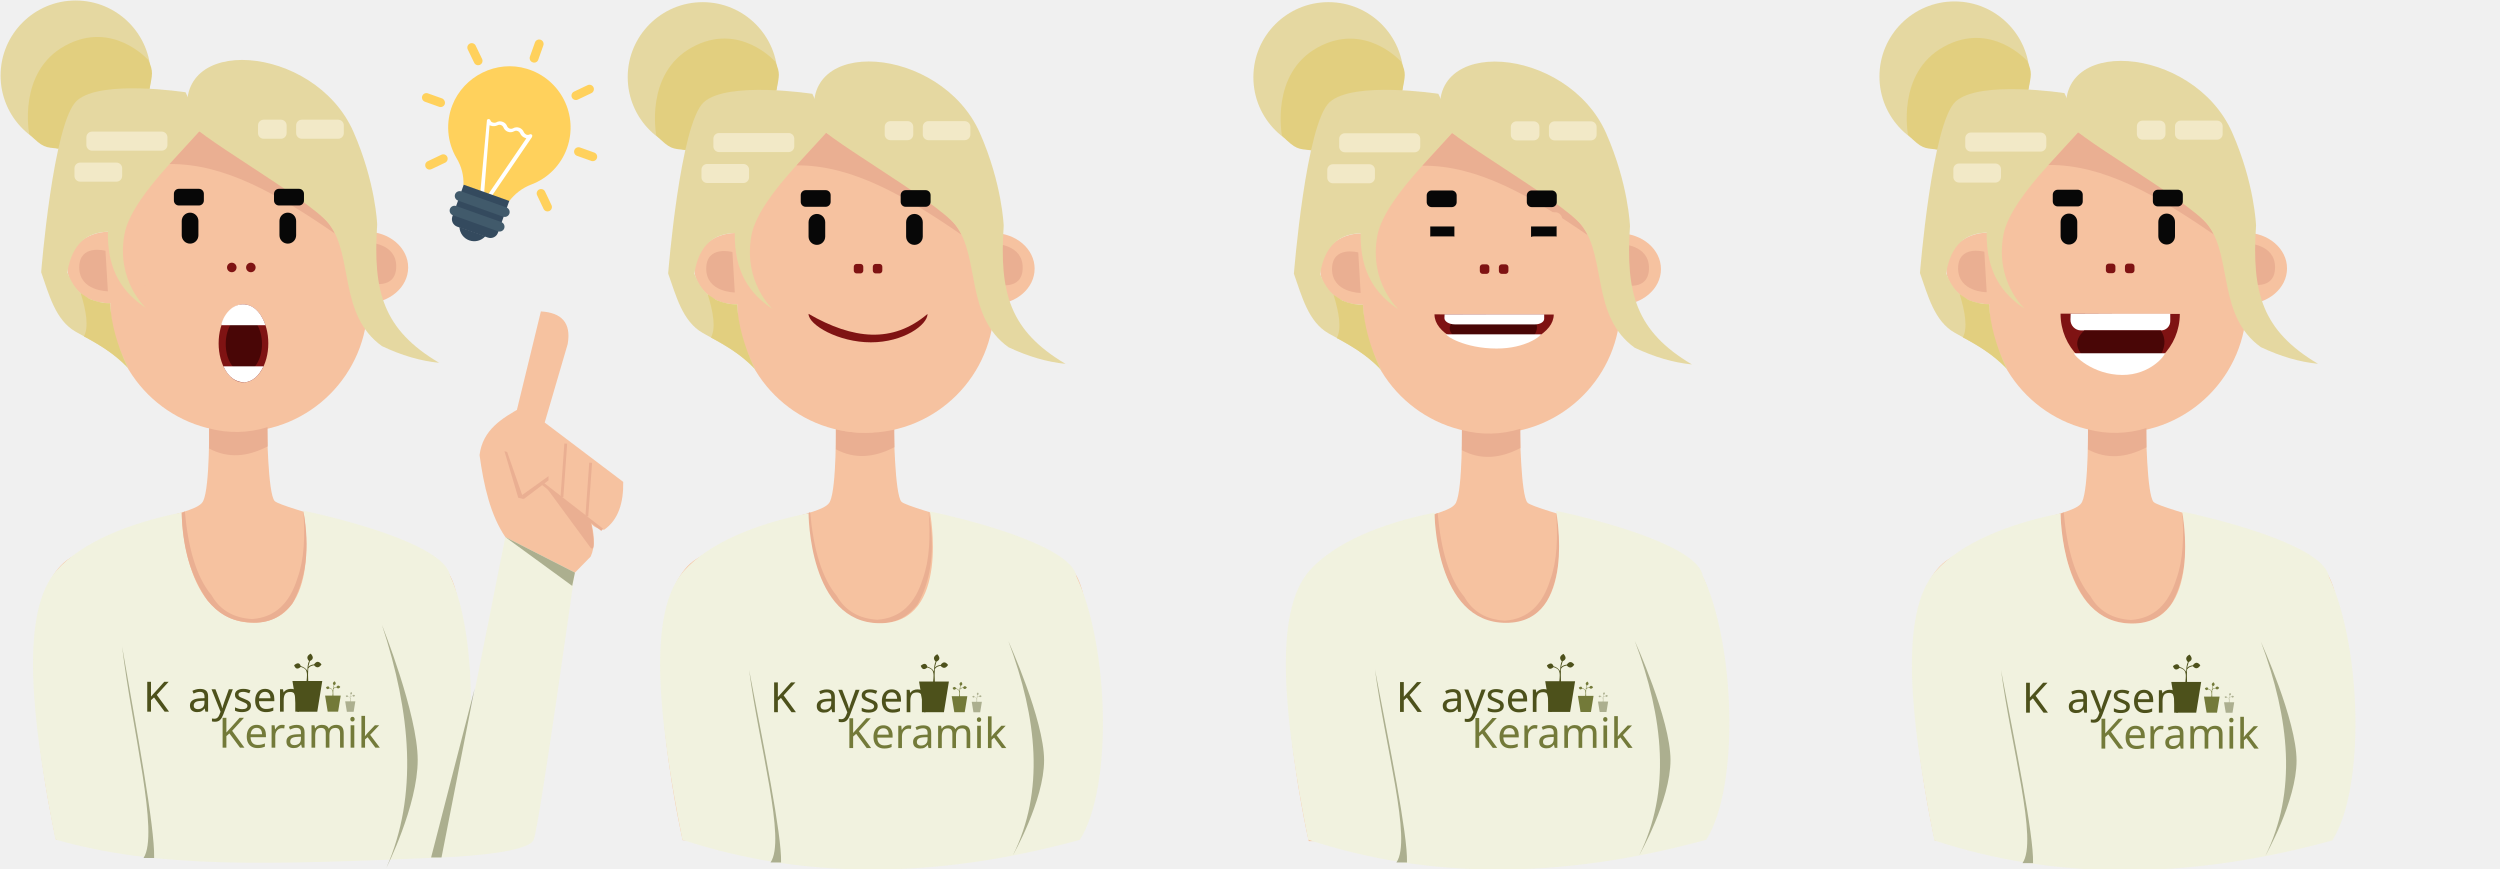
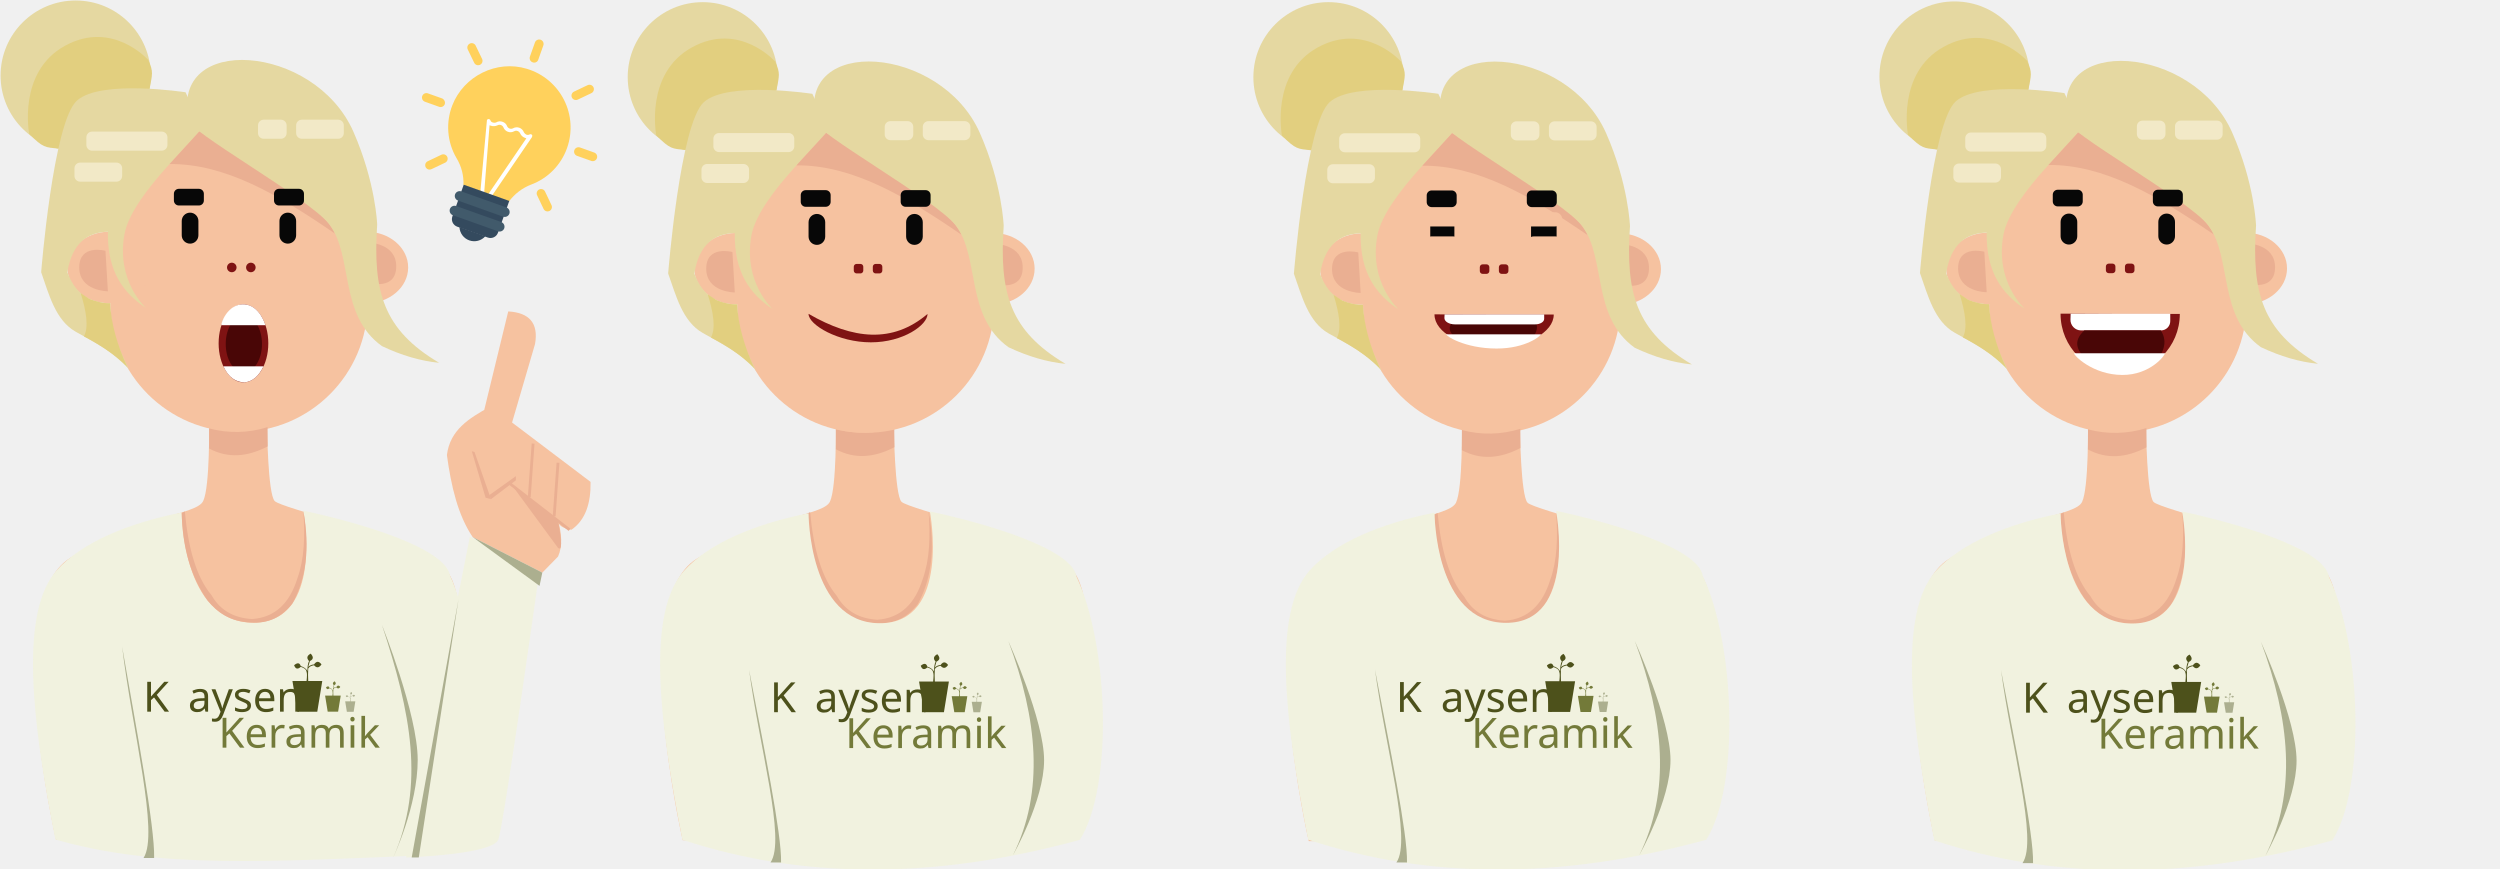
<svg xmlns="http://www.w3.org/2000/svg" id="Layer_1" data-name="Layer 1" width="1761" height="612" viewBox="0 0 1761 612">
  <defs>
    <style>
      .cls-1 {
        fill: #f1f2df;
      }

      .cls-2 {
        fill: #f6c2a0;
      }

      .cls-3 {
        fill: #eaaf92;
      }

      .cls-4 {
        fill: #070707;
      }

      .cls-5 {
        fill: #7f1313;
      }

      .cls-6 {
        fill: #e5d8a1;
      }

      .cls-7 {
        fill: #e2cf7f;
      }

      .cls-8 {
        fill: #f2e9c7;
      }

      .cls-9 {
        fill: #acaf8f;
      }

      .cls-10, .cls-12 {
        font-size: 29.42px;
      }

      .cls-10, .cls-13, .cls-15 {
        fill: #4d511b;
      }

      .cls-10, .cls-12, .cls-15, .cls-17 {
        font-family: Sail-Regular, Sail;
      }

      .cls-11 {
        letter-spacing: -0.01em;
      }

      .cls-12, .cls-14, .cls-17 {
        fill: #737a39;
      }

      .cls-15, .cls-17 {
        font-size: 29.47px;
      }

      .cls-16 {
        letter-spacing: -0.01em;
      }

      .cls-18 {
        fill: #490606;
      }

      .cls-19 {
        fill: #fff;
      }

      .cls-20 {
        fill: none;
        stroke: #eaaf92;
        stroke-miterlimit: 10;
        stroke-width: 2px;
      }

      .cls-21 {
        fill: #ffd15c;
      }

      .cls-22 {
        fill: #344a5e;
      }

      .cls-23 {
        fill: #415a6b;
      }
    </style>
  </defs>
-   <path class="cls-1" d="M356,378,311,604s61-1.94,65-12.61,29-189.14,29-189.14" />
+   <path class="cls-1" d="M331,378,286,604s61-1.94,65-12.61,29-189.14,29-189.14" />
  <g>
    <path class="cls-2" d="M588.76,298s.68,45.33-4.17,55.4-45.31,10.08-94,40.3-9.7,198.12-9.7,198.12H752.39s31.8-171.26,0-193.09S639.81,358.47,635,353.43s-5.34-52.13-5.34-52.13Z" />
    <path class="cls-3" d="M588.79,302.27a73.75,73.75,0,0,0,41.14-.89L630,315c-14.28,7.44-28.05,8.54-41.19,1.48Z" />
    <path class="cls-3" d="M570.68,360.76l-2.2,1.07c.46,23.49,6,44.23,18.07,61.47,7,8.45,15.88,15.11,30.82,15.73,12.2.8,21.76-4,29.08-13.45,9.55-17.26,12.55-38.78,7.66-65.43,1.35,17.75.77,34.23-4.2,47.85-5.33,17.06-15.38,27.4-31.9,28.54-12.65-.76-22.41-6-28.54-16.79C578.89,407.14,573,386.83,570.68,360.76Z" />
    <g>
      <rect class="cls-2" x="519.26" y="80.3" width="181.03" height="224.61" rx="90.52" />
      <ellipse class="cls-2" cx="699.46" cy="189.25" rx="29.33" ry="25.14" />
      <ellipse class="cls-2" cx="518.42" cy="189.25" rx="29.33" ry="25.14" />
      <rect class="cls-4" x="564.04" y="133.94" width="21.07" height="11.73" rx="3.5" />
      <rect class="cls-5" x="601.4" y="185.9" width="6.7" height="6.7" rx="2" />
      <rect class="cls-5" x="614.81" y="185.9" width="6.7" height="6.7" rx="2" />
      <path class="cls-5" d="M569.55,221.08v.06c0,7.68,20.93,20,43.91,20s39.9-12.3,39.9-20C628.79,242,601,239.21,569.55,221.08Z" />
      <circle class="cls-6" cx="494.96" cy="54.32" r="52.8" />
      <path class="cls-7" d="M546.08,43.42s-25.14-28.5-58.67-10.06-25.14,62-25.14,62c9.93,9.89,11.13,9.27,20.47,10.31l64.2-42.11C548.84,53.42,549.82,51.74,546.08,43.42Z" />
      <path class="cls-6" d="M583.54,90.14c3.15,3.09-48.72,45.88-54.22,75.65-6.1,33,15.08,52,15.08,52-15.87-10.5-27.32-25.72-26.81-53.64-14.07.4-25.12,7.63-28.5,28.49,4.81,13.09,13.61,21.75,30.17,21.8-1.57,11.83,4,28.19,13.41,46.93-6.39-10.25-26.56-20.57-37.64-26.82-14.34-8.08-18.87-26.49-24.38-41.91,0,0,8.38-105.6,25.14-120.68s76.44-5.87,76.44-5.87" />
      <path class="cls-3" d="M582,93.57l-21,22.92c39-.38,76.43,21.5,116.33,48.92C669.52,148.5,636.17,124.1,582,93.57Z" />
      <path class="cls-7" d="M504.68,211.42c5.15,2,10.08,3.24,14.58,3,.65,14.33,5,29.41,12.1,45.06-9.85-10-20.33-16.39-30.55-21.73,3.48-6.58,1.7-17.56-2.26-30.37Z" />
      <rect class="cls-4" x="569.55" y="150.7" width="11.73" height="21.79" rx="5.87" />
      <rect class="cls-4" x="638.27" y="150.7" width="11.73" height="21.79" rx="5.87" />
      <path class="cls-3" d="M515.91,177.52s-18.44-5-18.44,11.73S517.59,206,517.59,206Z" />
      <path class="cls-3" d="M701.86,200.21s18.4,5.17,18.53-11.59-20-16.91-20-16.91Z" />
      <path class="cls-6" d="M574.58,85.33c-3.7,6.38,85.39,55.76,98.89,73.75,16.87,22.47,6.36,63.59,36.88,85.49q20.73,9.8,40.23,11.73c-39.33-23.28-46.73-50-43.58-97.22,0,0-1-29.58-16.76-65.37C662.77,31.52,560.89,24.75,574.58,85.33Z" />
      <rect class="cls-4" x="634.44" y="133.94" width="21.07" height="11.73" rx="3.5" />
      <rect class="cls-8" x="502.5" y="93.71" width="56.99" height="13.41" rx="4" />
      <rect class="cls-8" x="494.12" y="115.5" width="33.52" height="13.41" rx="4" />
      <rect class="cls-8" x="650.01" y="85.33" width="33.52" height="13.41" rx="4" />
      <rect class="cls-8" x="623.19" y="85.33" width="20.11" height="13.41" rx="4" />
      <g>
        <path class="cls-1" d="M569.55,361.53s0,77.48,50.28,77.48S655,360.23,655,360.23C695.85,369,755,386.56,758.22,406c22.91,48.7,25.95,148.34,2.42,185.56-104.36,28.69-197.1,27.21-279.93,0-17.43-87.29-24.63-160.48,1-189.38C499.56,382.34,532.48,368.89,569.55,361.53Z" />
        <path class="cls-9" d="M713.46,602.53s22-38.56,22-67-25.14-83.81-25.14-83.81C730.73,506.27,735.89,557.48,713.46,602.53Z" />
        <g>
          <text class="cls-10" transform="translate(542.43 501.66)">
            <tspan class="cls-11">K</tspan>
            <tspan x="31.53" y="0">aysen</tspan>
          </text>
          <text class="cls-12" transform="translate(595.44 526.96)">Keramik</text>
          <path class="cls-13" d="M647.39,480.06h9.92c.38-3.34.4-5.5,0-6.42-.28-1.8-1.84-2.85-4.09-3.5-2.07,1.84-3.66,1.63-4.67-1.17,2.22-1.85,3.87-1.94,4.67.59,2,.68,3.76,1.67,4.67,3.5.06-2.82.29-5.39,1.17-7-2.12-2.32-1.19-3.94,1.17-5.25,1.77,2,2.35,3.84-.59,5.25l-1.16,4.09a6.75,6.75,0,0,1,4.08-1.75c1.92-2.7,3.63-2.14,5.26,0-1.57,2.34-3.3,2.85-5.26.58-1.64.34-3.21.8-4.08,2.34a73,73,0,0,0,0,8.75h9.92l-3.5,21.6h-14Z" />
          <path class="cls-14" d="M670.38,490.39h5.19a8.53,8.53,0,0,0,0-3.36c-.14-.94-1-1.49-2.13-1.83-1.09,1-1.92.85-2.45-.61,1.16-1,2-1,2.45.3a3.93,3.93,0,0,1,2.44,1.83,8.72,8.72,0,0,1,.61-3.66c-1.11-1.21-.63-2.07.61-2.75.93,1,1.23,2-.31,2.75l-.61,2.14a3.54,3.54,0,0,1,2.14-.92c1-1.41,1.9-1.12,2.75,0-.82,1.23-1.72,1.5-2.75.31a2.85,2.85,0,0,0-2.14,1.22,41.16,41.16,0,0,0,0,4.58h5.2l-1.84,11.3h-7.33Z" />
          <path class="cls-9" d="M684.49,494.35h3.37a5.45,5.45,0,0,0,0-2.18c-.09-.62-.62-1-1.39-1.19-.7.62-1.24.55-1.58-.4.75-.63,1.31-.66,1.58.2a2.5,2.5,0,0,1,1.59,1.19,5.64,5.64,0,0,1,.4-2.38c-.72-.79-.41-1.35.4-1.79.6.68.8,1.31-.2,1.79l-.4,1.39a2.3,2.3,0,0,1,1.39-.6c.65-.92,1.23-.73,1.79,0-.54.8-1.12,1-1.79.2a1.88,1.88,0,0,0-1.39.79,26.93,26.93,0,0,0,0,3h3.37l-1.19,7.34h-4.76Z" />
        </g>
        <path class="cls-9" d="M527.64,471.75c10.21,53.67,23.08,115.72,22.54,135.77h-7.45C553.86,591.93,534.58,525.16,527.64,471.75Z" />
      </g>
    </g>
  </g>
  <rect class="cls-2" x="77.64" y="79.27" width="181.33" height="224.98" rx="90.66" />
  <ellipse class="cls-2" cx="258.13" cy="188.4" rx="29.38" ry="25.18" />
  <ellipse class="cls-2" cx="76.8" cy="188.4" rx="29.38" ry="25.18" />
  <rect class="cls-4" x="122.49" y="133" width="21.11" height="11.75" rx="3.5" />
  <rect class="cls-5" x="159.91" y="185.04" width="6.72" height="6.72" rx="3.36" />
  <rect class="cls-5" x="173.34" y="185.04" width="6.72" height="6.72" rx="3.36" />
  <circle class="cls-6" cx="53.3" cy="53.24" r="52.89" />
  <path class="cls-7" d="M104.51,42.33S79.32,13.79,45.74,32.26,20.56,94.38,20.56,94.38c9.94,9.91,11.14,9.28,20.5,10.32l64.3-42.17C107.27,52.35,108.25,50.66,104.51,42.33Z" />
  <path class="cls-6" d="M142,89.13c3.15,3.09-48.8,46-54.31,75.77-6.12,33.06,15.11,52,15.11,52C86.92,206.43,75.46,191.19,76,163.22c-14.08.4-25.15,7.64-28.54,28.54,4.82,13.1,13.63,21.78,30.22,21.83-1.58,11.85,4,28.24,13.43,47-6.4-10.27-26.6-20.6-37.7-26.87C39,225.64,34.47,207.2,29,191.76c0,0,8.4-105.78,25.19-120.89S130.7,65,130.7,65" />
  <path class="cls-3" d="M140.44,92.56l-21,23c39.05-.38,76.55,21.53,116.52,49C228.15,147.58,194.75,123.14,140.44,92.56Z" />
  <path class="cls-7" d="M63,210.6c5.15,2,10.1,3.26,14.6,3,.65,14.35,5,29.46,12.12,45.14-9.87-10-20.36-16.42-30.6-21.77,3.48-6.59,1.7-17.59-2.26-30.42Z" />
  <rect class="cls-4" x="128.01" y="149.79" width="11.75" height="21.83" rx="5.88" />
  <rect class="cls-4" x="196.85" y="149.79" width="11.75" height="21.83" rx="5.88" />
  <path class="cls-3" d="M74.28,176.65s-18.46-5-18.46,11.75S76,205.19,76,205.19Z" />
  <path class="cls-3" d="M260.54,199.38s18.43,5.18,18.56-11.61-20-16.94-20-16.94Z" />
  <path class="cls-6" d="M133.05,84.31c-3.7,6.39,85.54,55.85,99.06,73.87,16.89,22.51,6.36,63.7,36.94,85.63q20.74,9.83,40.29,11.75c-39.39-23.31-46.81-50.1-43.65-97.38,0,0-1-29.62-16.79-65.48C221.38,30.41,119.34,23.63,133.05,84.31Z" />
  <rect class="cls-4" x="193.01" y="133" width="21.11" height="11.75" rx="3.5" />
  <rect class="cls-8" x="60.85" y="92.7" width="57.09" height="13.43" rx="4" />
  <rect class="cls-8" x="52.46" y="114.53" width="33.58" height="13.43" rx="4" />
  <rect class="cls-8" x="208.6" y="84.31" width="33.58" height="13.43" rx="4" />
  <rect class="cls-8" x="181.74" y="84.31" width="20.15" height="13.43" rx="4" />
  <path class="cls-2" d="M147.29,297.54s.68,45.33-4.17,55.4-45.31,10.08-94,40.3-9.7,198.12-9.7,198.12H310.92s31.8-171.26,0-193.09S198.34,358,193.49,352.94s-5.34-52.13-5.34-52.13Z" />
-   <path class="cls-1" d="M128,361s0,77.61,50.37,77.61,35.26-78.91,35.26-78.91C254.52,368.48,313.76,386,317,405.49c22.94,48.79,17.57,161.23-6,198.51-123.51,5.21-199.77,8-272-12.64-17.46-87.43-24.67-160.74,1-189.69C57.91,381.81,90.88,368.34,128,361Z" />
-   <path class="cls-9" d="M272.15,611.36s22.08-43.73,22.08-76.05-25.18-95.06-25.18-95.06C289.46,502.18,294.62,560.26,272.15,611.36Z" />
+   <path class="cls-1" d="M128,361s0,77.61,50.37,77.61,35.26-78.91,35.26-78.91C254.52,368.48,313.76,386,317,405.49c22.94,48.79,16.57,159.23-7,196.51-123.51,5.21-198.77,10-271-10.64-17.46-87.43-24.67-160.74,1-189.69C57.91,381.81,90.88,368.34,128,361Z" />
+   <path class="cls-9" d="M277,604s17.23-36.37,17.23-68.69-25.18-95.06-25.18-95.06C289.46,502.18,299.47,552.9,277,604Z" />
  <g>
    <text class="cls-15" transform="translate(100.85 501.32)">
      <tspan class="cls-16">K</tspan>
      <tspan x="31.59" y="0">aysen</tspan>
    </text>
    <text class="cls-17" transform="translate(153.95 526.66)">Keramik</text>
    <path class="cls-13" d="M206,479.69h9.94c.38-3.35.4-5.51,0-6.43-.28-1.81-1.84-2.86-4.1-3.51-2.07,1.85-3.67,1.63-4.67-1.17,2.22-1.85,3.87-1.94,4.67.59,2,.68,3.77,1.67,4.68,3.5.06-2.82.29-5.39,1.17-7-2.12-2.32-1.2-4,1.17-5.26,1.78,2,2.36,3.84-.58,5.26l-1.17,4.09a6.76,6.76,0,0,1,4.09-1.75c1.92-2.71,3.64-2.15,5.26,0-1.57,2.34-3.3,2.86-5.26.58-1.65.34-3.22.8-4.09,2.34a73.31,73.31,0,0,0,0,8.77H227l-3.51,21.63h-14Z" />
    <path class="cls-14" d="M229,490h5.2a8.57,8.57,0,0,0,0-3.37c-.15-.95-1-1.5-2.14-1.84-1.09,1-1.92.86-2.45-.61,1.17-1,2-1,2.45.31a3.88,3.88,0,0,1,2.45,1.83,8.77,8.77,0,0,1,.61-3.67c-1.11-1.21-.63-2.07.61-2.75.93,1,1.24,2-.31,2.75l-.61,2.14a3.59,3.59,0,0,1,2.14-.91c1-1.42,1.91-1.13,2.76,0-.82,1.22-1.73,1.49-2.76.3a2.86,2.86,0,0,0-2.14,1.23,39,39,0,0,0,0,4.59H240l-1.83,11.32h-7.34Z" />
    <path class="cls-9" d="M243.14,494h3.38a5.51,5.51,0,0,0,0-2.19c-.09-.61-.62-1-1.39-1.19-.7.63-1.25.56-1.59-.4.76-.63,1.32-.66,1.59.2a2.51,2.51,0,0,1,1.59,1.2,5.69,5.69,0,0,1,.4-2.39c-.72-.79-.41-1.34.4-1.79.6.68.8,1.31-.2,1.79l-.4,1.39a2.27,2.27,0,0,1,1.39-.59c.65-.93,1.24-.73,1.79,0-.53.79-1.12,1-1.79.19a1.87,1.87,0,0,0-1.39.8,24.69,24.69,0,0,0,0,3h3.38l-1.19,7.36h-4.78Z" />
  </g>
  <path class="cls-3" d="M147.32,301.78a73.71,73.71,0,0,0,41.13-.89l.06,13.57c-14.28,7.44-28,8.54-41.19,1.48Z" />
  <path class="cls-3" d="M130.21,360.27l-2.2,1.07c.46,23.49,6,44.23,18.07,61.47,7,8.45,15.88,15.11,30.82,15.73,12.2.8,21.76-4,29.08-13.45,9.55-17.26,12.55-38.78,7.66-65.43,1.35,17.75.76,34.23-4.2,47.85-5.33,17.06-15.38,27.4-31.9,28.54-12.65-.76-22.41-6-28.54-16.79C138.42,406.65,132.55,386.34,130.21,360.27Z" />
  <path class="cls-9" d="M86,455.36c10.22,58.91,23.12,127,22.57,149h-7.46C112.29,587.25,93,514,86,455.36Z" />
  <ellipse class="cls-5" cx="171.5" cy="241.86" rx="17.5" ry="27.5" />
  <ellipse class="cls-18" cx="171.77" cy="242.29" rx="12.77" ry="20.07" />
  <path class="cls-19" d="M185.64,258.05H157.36c3.53,7.71,8.57,11,14.64,11.31C178.05,268.88,182.4,264.67,185.64,258.05Z" />
  <path class="cls-19" d="M156,229.09h31s-4-14.13-15-14.73C160.12,213.7,155.24,228.54,156,229.09Z" />
-   <polygon class="cls-9" points="334.35 485 311 604 303.67 604 334.35 485" />
-   <path class="cls-2" d="M356,378.36c-10.45-15.42-15.21-35.84-18.2-57.81,2.19-17.83,15.76-25.93,29.69-33.73l18.89,48.58-18.89,13.49-10.8-29.69L381,219.36c14.68.85,21.48,8.1,18.89,22.94l-16.19,55.32L439,339.44c.23,14.83-3.4,26.73-13.49,33.74-6.05-1-9.53-3.15-9.45-6.75,2.59,9.5,3.37,18.34,0,25.64L405,403.36Z" />
-   <polygon class="cls-3" points="386.38 338.34 386.38 335.4 367.49 348.89 368.84 351.59 368.84 351.59 386.38 338.34" />
-   <polygon class="cls-3" points="365.04 350.6 368.84 351.59 357.24 318.35 355.34 317.86 355.34 317.86 365.04 350.6" />
-   <line class="cls-20" x1="424.16" y1="373.18" x2="382.33" y2="340.79" />
-   <line class="cls-20" x1="398.52" y1="312.46" x2="395.82" y2="350.24" />
-   <line class="cls-20" x1="416.06" y1="325.95" x2="413.36" y2="363.73" />
+   <polygon class="cls-9" points="323 422 290 604 295 604 323 422" />
+   <path class="cls-2" d="M333,378.36c-10.45-15.42-15.21-35.84-18.2-57.81,2.19-17.83,15.76-25.93,29.69-33.73l18.89,48.58-18.89,13.49-10.8-29.69L358,219.36c14.68.85,21.48,8.1,18.89,22.94l-16.19,55.32L416,339.44c.23,14.83-3.4,26.73-13.49,33.74-6.05-1-9.53-3.15-9.45-6.75,2.59,9.5,3.37,18.34,0,25.64L382,403.36Z" />
+   <polygon class="cls-3" points="363.38 338.34 363.38 335.4 344.49 348.89 345.84 351.59 345.84 351.59 363.38 338.34" />
+   <polygon class="cls-3" points="342.04 350.6 345.84 351.59 334.24 318.35 332.34 317.86 332.34 317.86 342.04 350.6" />
+   <line class="cls-20" x1="401.16" y1="373.18" x2="359.33" y2="340.79" />
+   <line class="cls-20" x1="375.52" y1="312.46" x2="372.82" y2="350.24" />
+   <line class="cls-20" x1="393.06" y1="325.95" x2="390.36" y2="363.73" />
  <path class="cls-21" d="M358.59,141.82A35.23,35.23,0,0,1,374,130.07a42.63,42.63,0,0,0,25.42-25.77,43.14,43.14,0,0,0-28.23-55.81c-21.21-6.55-44.57,5-52.59,25.73a42.77,42.77,0,0,0,3,37.21,33.58,33.58,0,0,1,4.85,19l32.09,11.41Z" />
  <path class="cls-19" d="M338.36,135.29l2.65.94,3.83-48,.88.32a6.22,6.22,0,0,0,4.75-.3,3,3,0,0,1,4.13,1.46,5.33,5.33,0,0,0,7.65,2.72,2.84,2.84,0,0,1,2.37-.15,3.38,3.38,0,0,1,1.75,1.62,5.68,5.68,0,0,0,3.49,3.23l.89.32-27.09,39.77,2.65,1,28.41-41.63c.21-.59.42-1.18-.07-1.68a1.35,1.35,0,0,0-1.57-.23,2.69,2.69,0,0,1-2.08.25A4.16,4.16,0,0,1,369,93.11a5.32,5.32,0,0,0-7.65-2.72,3,3,0,0,1-4.12-1.47A5,5,0,0,0,354,85.8h0a5,5,0,0,0-4.45.4,3.57,3.57,0,0,1-2.67,0,2.21,2.21,0,0,1-1.45-1.52,1.37,1.37,0,0,0-1.37-.81,1.13,1.13,0,0,0-1.11,1.26Z" />
  <g>
    <path class="cls-22" d="M323.64,159.9a10.43,10.43,0,0,0,18.25,6.49Z" />
    <path class="cls-22" d="M343.55,167.31l-21.49-7.64a5.6,5.6,0,0,1-3.41-7.19l8-22.37,32.08,11.42-7.95,22.37A5.6,5.6,0,0,1,343.55,167.31Z" />
  </g>
  <g>
    <path class="cls-23" d="M354.42,152.61,322.63,141.3a3.47,3.47,0,0,1-2.09-4.39h0a3.47,3.47,0,0,1,4.39-2.09l31.79,11.31a3.47,3.47,0,0,1,2.09,4.39h0A3.46,3.46,0,0,1,354.42,152.61Z" />
    <path class="cls-23" d="M350.76,162.91,319,151.6a3.47,3.47,0,0,1-2.08-4.39h0a3.47,3.47,0,0,1,4.39-2.09l31.79,11.31a3.48,3.48,0,0,1,2.09,4.39h0A3.47,3.47,0,0,1,350.76,162.91Z" />
  </g>
  <g>
    <path class="cls-21" d="M380.83,28a3.13,3.13,0,0,0-4,1.89l-3.56,10a3.13,3.13,0,0,0,1.9,4,3,3,0,0,0,4-1.89l3.56-10A3.13,3.13,0,0,0,380.83,28Z" />
    <path class="cls-21" d="M335,32a3.1,3.1,0,0,0-5.59,2.66L334,44.18a3.09,3.09,0,1,0,5.59-2.65Z" />
    <path class="cls-21" d="M311.42,69.33l-10-3.56a3.13,3.13,0,0,0-4,1.89h0a3.13,3.13,0,0,0,1.9,4l10,3.57a3.13,3.13,0,0,0,4-1.9h0A3.37,3.37,0,0,0,311.42,69.33Z" />
    <path class="cls-21" d="M310.92,109l-9.57,4.55a3.09,3.09,0,1,0,2.65,5.58l9.58-4.55a3.09,3.09,0,1,0-2.66-5.58Z" />
    <path class="cls-21" d="M383.93,134.92a3.09,3.09,0,1,0-5.59,2.65l4.55,9.58a3.09,3.09,0,0,0,5.59-2.65Z" />
    <path class="cls-21" d="M418.57,107.45l-10-3.56a3.13,3.13,0,0,0-4,1.89h0a3.13,3.13,0,0,0,1.9,4l10,3.56a3.13,3.13,0,0,0,4-1.89h0A3.13,3.13,0,0,0,418.57,107.45Z" />
    <path class="cls-21" d="M413.89,60l-9.58,4.55A3.1,3.1,0,0,0,407,70.16l9.58-4.56A3.09,3.09,0,0,0,413.89,60Z" />
  </g>
-   <polygon class="cls-9" points="356 378.36 403.05 412.69 405 403.36 356 378.36" />
-   <path class="cls-3" d="M383.65,341.82l32.41,44.09c3.13,2.65,2.66-5.17-.06-19.55Z" />
+   <polygon class="cls-9" points="333 378.36 380.05 412.69 382 403.36 333 378.36" />
+   <path class="cls-3" d="M360.65,341.82l32.41,44.09c3.13,2.65,2.66-5.17-.06-19.55Z" />
  <g>
    <rect class="cls-2" x="960.11" y="80.43" width="181.33" height="224.98" rx="90.66" />
    <ellipse class="cls-2" cx="1140.6" cy="189.56" rx="29.38" ry="25.18" />
    <ellipse class="cls-2" cx="959.27" cy="189.56" rx="29.38" ry="25.18" />
    <rect class="cls-4" x="1004.97" y="134.15" width="21.11" height="11.75" rx="3.5" />
    <rect class="cls-5" x="1042.38" y="186.2" width="6.72" height="6.72" rx="2" />
    <rect class="cls-5" x="1055.81" y="186.2" width="6.72" height="6.72" rx="2" />
    <path class="cls-5" d="M1052.46,221.55l-42-.12v.12c0,12.6,19,23,42,23s42-10.36,42-23Z" />
    <circle class="cls-6" cx="935.77" cy="54.4" r="52.89" />
    <path class="cls-7" d="M987,43.49S961.79,15,928.21,33.41,903,95.54,903,95.54c9.94,9.9,11.14,9.27,20.5,10.32l64.3-42.18C989.74,53.5,990.72,51.82,987,43.49Z" />
    <path class="cls-6" d="M1024.5,90.28c3.15,3.1-48.8,46-54.31,75.77-6.11,33.06,15.11,52,15.11,52-15.9-10.52-27.37-25.75-26.87-53.73-14.08.41-25.15,7.65-28.54,28.55,4.82,13.1,13.63,21.77,30.22,21.82-1.57,11.85,4,28.24,13.44,47-6.41-10.26-26.61-20.6-37.71-26.86-14.36-8.1-18.9-26.53-24.42-42,0,0,8.4-105.78,25.19-120.89s76.56-5.87,76.56-5.87" />
    <path class="cls-3" d="M1022.91,93.72l-21,23c39.05-.38,76.56,21.53,116.52,49C1110.62,148.74,1077.22,124.3,1022.91,93.72Z" />
    <path class="cls-7" d="M945.51,211.76c5.15,2,10.1,3.25,14.6,3,.66,14.36,5,29.46,12.12,45.14-9.87-10-20.36-16.41-30.59-21.76,3.47-6.6,1.69-17.59-2.27-30.42Z" />
    <rect class="cls-4" x="1007.47" y="150.94" width="17" height="21.83" rx="5.88" />
    <rect class="cls-4" x="1078.47" y="150.94" width="18" height="21.83" rx="5.88" />
    <path class="cls-3" d="M956.76,177.81s-18.47-5-18.47,11.75,20.14,16.79,20.14,16.79Z" />
    <path class="cls-3" d="M1143,200.54s18.43,5.18,18.55-11.61-20-17-20-17Z" />
    <path class="cls-6" d="M1015.52,85.46c-3.7,6.39,85.54,55.86,99.06,73.88,16.89,22.51,6.36,63.7,36.94,85.63q20.74,9.81,40.29,11.75c-39.39-23.32-46.81-50.1-43.65-97.38,0,0-1-29.63-16.79-65.48C1103.85,31.56,1001.81,24.79,1015.52,85.46Z" />
    <rect class="cls-4" x="1075.48" y="134.15" width="21.11" height="11.75" rx="3.5" />
    <rect class="cls-8" x="943.32" y="93.86" width="57.09" height="13.43" rx="4" />
    <rect class="cls-8" x="934.93" y="115.68" width="33.58" height="13.43" rx="4" />
    <rect class="cls-8" x="1091.07" y="85.46" width="33.58" height="13.43" rx="4" />
    <rect class="cls-8" x="1064.21" y="85.46" width="20.15" height="13.43" rx="4" />
    <path class="cls-18" d="M1027,239.12c-8.11-5.58-7.15-10.45-.75-14.91H1080c4.48,5.1,2.8,10.2-1.68,15.3Z" />
    <path class="cls-19" d="M1018.88,235.51h66.58c.36.7-10.5,10.06-31.36,10C1031.59,245.45,1018,236.4,1018.88,235.51Z" />
    <path class="cls-2" d="M1029.76,298.69s.68,45.33-4.17,55.41-45.31,10.07-94,40.29-9.7,198.12-9.7,198.12h271.51s31.8-171.25,0-193.08S1080.81,359.14,1076,354.1s-5.34-52.13-5.34-52.13Z" />
    <path class="cls-3" d="M1029.79,302.94a73.93,73.93,0,0,0,41.14-.89l0,13.57c-14.28,7.44-28,8.53-41.19,1.48Z" />
    <path class="cls-3" d="M1012.68,361.43l-2.2,1.06c.46,23.5,6,44.23,18.07,61.48,7,8.45,15.88,15.1,30.82,15.73,12.2.8,21.76-4,29.08-13.45,9.55-17.26,12.55-38.79,7.66-65.44,1.35,17.75.77,34.23-4.2,47.86-5.33,17.05-15.38,27.4-31.9,28.54-12.65-.76-22.41-6-28.54-16.79C1020.89,407.8,1015,387.5,1012.68,361.43Z" />
    <path class="cls-19" d="M1087.72,224.61v-3.15h-70.15l-.13,2.43c-.13,2.52,3.24,4.61,7.45,4.61h56.33C1084.81,228.51,1087.72,226.77,1087.72,224.61Z" />
    <rect class="cls-2" x="1003.47" y="166.51" width="25" height="10" rx="5" />
    <rect class="cls-2" x="1075.47" y="166.51" width="25" height="10" rx="5" />
    <rect class="cls-2" x="997.47" y="149.51" width="36" height="10" rx="5" />
    <rect class="cls-2" x="1064.47" y="149.51" width="36" height="10" rx="5" />
    <g>
      <path class="cls-1" d="M1010.48,361.12s0,77.61,50.37,77.61,35.26-78.92,35.26-78.92c40.88,8.82,100.12,26.38,103.36,45.84,22.94,48.78,26,148.59,2.42,185.86-104.54,28.74-197.43,27.26-280.39,0-17.46-87.43-24.67-160.74,1-189.69C940.38,382,973.36,368.5,1010.48,361.12Z" />
      <path class="cls-9" d="M1154.63,602.51s22.07-38.61,22.07-67.16-25.18-83.94-25.18-83.94C1171.93,506.1,1177.1,557.39,1154.63,602.51Z" />
      <g>
        <text class="cls-15" transform="translate(983.32 501.48)">
          <tspan class="cls-16">K</tspan>
          <tspan x="31.59" y="0">aysen</tspan>
        </text>
        <text class="cls-17" transform="translate(1036.42 526.82)">Keramik</text>
        <path class="cls-13" d="M1088.45,479.85h9.94c.38-3.35.4-5.52,0-6.43-.28-1.81-1.84-2.86-4.09-3.51-2.08,1.85-3.68,1.63-4.68-1.17,2.22-1.86,3.87-1.94,4.68.58a7.44,7.44,0,0,1,4.67,3.51c.06-2.82.29-5.4,1.17-7-2.12-2.32-1.19-3.95,1.17-5.26,1.78,2,2.36,3.85-.58,5.26l-1.17,4.1a6.77,6.77,0,0,1,4.09-1.76c1.92-2.7,3.64-2.14,5.26,0-1.57,2.35-3.29,2.86-5.26.59-1.65.34-3.22.8-4.09,2.34a73.31,73.31,0,0,0,0,8.77h9.94L1106,501.48h-14Z" />
        <path class="cls-14" d="M1111.48,490.19h5.2a8.53,8.53,0,0,0,0-3.36c-.15-.95-1-1.5-2.14-1.84-1.08,1-1.92.85-2.45-.61,1.17-1,2-1,2.45.3a3.93,3.93,0,0,1,2.45,1.84,8.74,8.74,0,0,1,.61-3.67c-1.11-1.22-.63-2.07.61-2.76.93,1.05,1.24,2-.3,2.76l-.62,2.14a3.57,3.57,0,0,1,2.15-.92c1-1.41,1.9-1.12,2.75,0-.82,1.23-1.73,1.5-2.75.31a2.89,2.89,0,0,0-2.15,1.22,39,39,0,0,0,0,4.59h5.2l-1.83,11.32h-7.34Z" />
        <path class="cls-9" d="M1125.61,494.16H1129a5.5,5.5,0,0,0,0-2.19c-.09-.61-.62-1-1.39-1.19-.7.63-1.25.55-1.59-.4.76-.63,1.32-.66,1.59.2a2.53,2.53,0,0,1,1.59,1.19,5.64,5.64,0,0,1,.4-2.38c-.72-.79-.41-1.35.4-1.79.6.68.8,1.3-.2,1.79l-.4,1.39a2.3,2.3,0,0,1,1.39-.6c.65-.92,1.24-.73,1.79,0-.53.8-1.12,1-1.79.2a1.86,1.86,0,0,0-1.39.8,26.93,26.93,0,0,0,0,3h3.38l-1.19,7.35h-4.77Z" />
      </g>
      <path class="cls-9" d="M968.51,471.52c10.22,53.76,23.12,115.92,22.57,136h-7.46C994.76,591.9,975.46,525,968.51,471.52Z" />
    </g>
  </g>
  <g>
    <rect class="cls-2" x="1401.11" y="79.93" width="181.33" height="224.98" rx="90.66" />
    <ellipse class="cls-2" cx="1581.6" cy="189.06" rx="29.38" ry="25.18" />
    <ellipse class="cls-2" cx="1400.27" cy="189.06" rx="29.38" ry="25.18" />
    <rect class="cls-4" x="1445.97" y="133.65" width="21.11" height="11.75" rx="3.5" />
    <rect class="cls-5" x="1483.38" y="185.7" width="6.72" height="6.72" rx="2" />
    <rect class="cls-5" x="1496.81" y="185.7" width="6.72" height="6.72" rx="2" />
    <path class="cls-5" d="M1493.46,221.14l-42-.21v.21a42,42,0,1,0,84,0Z" />
    <path class="cls-19" d="M1528.72,226.21V221h-70.15l-.13,4.06a7.45,7.45,0,0,0,7.45,7.68h56.33A6.5,6.5,0,0,0,1528.72,226.21Z" />
    <circle class="cls-6" cx="1376.77" cy="53.9" r="52.89" />
    <path class="cls-7" d="M1428,43s-25.19-28.54-58.77-10.08S1344,95,1344,95c9.94,9.9,11.14,9.27,20.5,10.32l64.3-42.18C1430.74,53,1431.72,51.32,1428,43Z" />
    <path class="cls-6" d="M1465.5,89.78c3.15,3.1-48.8,46-54.31,75.77-6.11,33.06,15.11,52,15.11,52-15.9-10.52-27.37-25.75-26.87-53.73-14.08.41-25.15,7.65-28.54,28.55,4.82,13.1,13.63,21.77,30.22,21.82-1.57,11.85,4,28.24,13.44,47-6.41-10.26-26.61-20.6-37.71-26.86-14.36-8.1-18.9-26.53-24.42-42,0,0,8.4-105.78,25.19-120.89s76.56-5.87,76.56-5.87" />
    <path class="cls-3" d="M1463.91,93.22l-21,23c39-.38,76.56,21.53,116.52,49C1551.62,148.24,1518.22,123.8,1463.91,93.22Z" />
    <path class="cls-7" d="M1386.51,211.26c5.15,2,10.1,3.25,14.6,3,.66,14.36,5,29.46,12.12,45.14-9.87-10-20.36-16.41-30.59-21.76,3.47-6.6,1.69-17.59-2.27-30.42Z" />
    <rect class="cls-4" x="1451.48" y="150.44" width="11.75" height="21.83" rx="5.88" />
    <rect class="cls-4" x="1520.32" y="150.44" width="11.75" height="21.83" rx="5.88" />
    <path class="cls-3" d="M1397.76,177.31s-18.47-5-18.47,11.75,20.14,16.79,20.14,16.79Z" />
    <path class="cls-3" d="M1584,200s18.43,5.18,18.55-11.61-20-17-20-17Z" />
    <path class="cls-6" d="M1456.52,85c-3.7,6.39,85.54,55.86,99.06,73.88,16.89,22.51,6.36,63.7,36.94,85.63q20.74,9.81,40.29,11.75c-39.39-23.32-46.81-50.1-43.65-97.38,0,0-1-29.63-16.79-65.48C1544.85,31.06,1442.81,24.29,1456.52,85Z" />
    <rect class="cls-4" x="1516.48" y="133.65" width="21.11" height="11.75" rx="3.5" />
    <rect class="cls-8" x="1384.32" y="93.36" width="57.09" height="13.43" rx="4" />
    <rect class="cls-8" x="1375.93" y="115.18" width="33.58" height="13.43" rx="4" />
    <rect class="cls-8" x="1532.07" y="84.96" width="33.58" height="13.43" rx="4" />
    <rect class="cls-8" x="1505.21" y="84.96" width="20.15" height="13.43" rx="4" />
    <path class="cls-18" d="M1469,252.34c-8.11-7.34-7.15-13.76-.75-19.63H1522c4.48,6.72,2.8,13.43-1.68,20.15Z" />
    <path class="cls-19" d="M1461,248.82h64c.35,1.07-10.09,15.39-30.14,15.3C1474,264,1460.59,250.18,1461,248.82Z" />
    <path class="cls-2" d="M1470.76,298.19s.68,45.33-4.17,55.41-45.31,10.07-94,40.29-9.7,198.12-9.7,198.12h271.51s31.8-171.25,0-193.08S1521.81,358.64,1517,353.6s-5.34-52.13-5.34-52.13Z" />
    <path class="cls-3" d="M1470.79,302.44a73.93,73.93,0,0,0,41.14-.89l0,13.57c-14.28,7.44-28,8.53-41.19,1.48Z" />
    <path class="cls-3" d="M1453.68,360.93l-2.2,1.06c.46,23.5,6,44.23,18.07,61.48,7,8.45,15.88,15.1,30.82,15.73,12.2.8,21.76-4,29.08-13.45,9.55-17.26,12.55-38.79,7.66-65.44,1.35,17.75.77,34.23-4.2,47.86-5.33,17.05-15.38,27.4-31.9,28.54-12.65-.76-22.41-6-28.54-16.79C1461.89,407.3,1456,387,1453.68,360.93Z" />
    <g>
      <path class="cls-1" d="M1451.48,361.62s0,77.61,50.37,77.61,35.26-78.92,35.26-78.92c40.88,8.82,100.12,26.38,103.36,45.84,22.94,48.78,26,148.59,2.42,185.86-104.54,28.74-197.43,27.26-280.39,0-17.46-87.43-24.67-160.74,1-189.69C1381.38,382.47,1414.36,369,1451.48,361.62Z" />
      <path class="cls-9" d="M1595.63,603s22.07-38.61,22.07-67.16-25.18-83.94-25.18-83.94C1612.93,506.6,1618.1,557.89,1595.63,603Z" />
      <g>
        <text class="cls-15" transform="translate(1424.32 501.98)">
          <tspan class="cls-16">K</tspan>
          <tspan x="31.59" y="0">aysen</tspan>
        </text>
        <text class="cls-17" transform="translate(1477.42 527.32)">Keramik</text>
        <path class="cls-13" d="M1529.45,480.35h9.94c.38-3.35.4-5.52,0-6.43-.28-1.81-1.84-2.86-4.09-3.51-2.08,1.85-3.68,1.63-4.68-1.17,2.22-1.86,3.87-1.94,4.68.58a7.44,7.44,0,0,1,4.67,3.51c.06-2.82.29-5.4,1.17-7-2.12-2.32-1.19-3.95,1.17-5.26,1.78,2,2.36,3.85-.58,5.26l-1.17,4.1a6.77,6.77,0,0,1,4.09-1.76c1.92-2.7,3.64-2.14,5.26,0-1.57,2.35-3.29,2.86-5.26.59-1.65.34-3.22.8-4.09,2.34a73.31,73.31,0,0,0,0,8.77h9.94L1547,502h-14Z" />
        <path class="cls-14" d="M1552.48,490.69h5.2a8.53,8.53,0,0,0,0-3.36c-.15-.95-1-1.5-2.14-1.84-1.08,1-1.92.85-2.45-.61,1.17-1,2-1,2.45.3A3.93,3.93,0,0,1,1558,487a8.74,8.74,0,0,1,.61-3.67c-1.11-1.22-.63-2.07.61-2.76.93,1.05,1.24,2-.3,2.76l-.62,2.14a3.57,3.57,0,0,1,2.15-.92c1-1.41,1.9-1.12,2.75,0-.82,1.23-1.73,1.5-2.75.31a2.89,2.89,0,0,0-2.15,1.22,39,39,0,0,0,0,4.59h5.2L1561.66,502h-7.34Z" />
        <path class="cls-9" d="M1566.61,494.66H1570a5.5,5.5,0,0,0,0-2.19c-.09-.61-.62-1-1.39-1.19-.7.63-1.25.55-1.59-.4.76-.63,1.32-.66,1.59.2a2.53,2.53,0,0,1,1.59,1.19,5.64,5.64,0,0,1,.4-2.38c-.72-.79-.41-1.35.4-1.79.6.68.8,1.3-.2,1.79l-.4,1.39a2.3,2.3,0,0,1,1.39-.6c.65-.92,1.24-.73,1.79,0-.53.8-1.12,1-1.79.2a1.86,1.86,0,0,0-1.39.8,26.93,26.93,0,0,0,0,3h3.38l-1.19,7.35h-4.77Z" />
      </g>
      <path class="cls-9" d="M1409.51,472c10.22,53.76,23.12,115.92,22.57,136h-7.46C1435.76,592.4,1416.46,525.52,1409.51,472Z" />
    </g>
  </g>
</svg>
